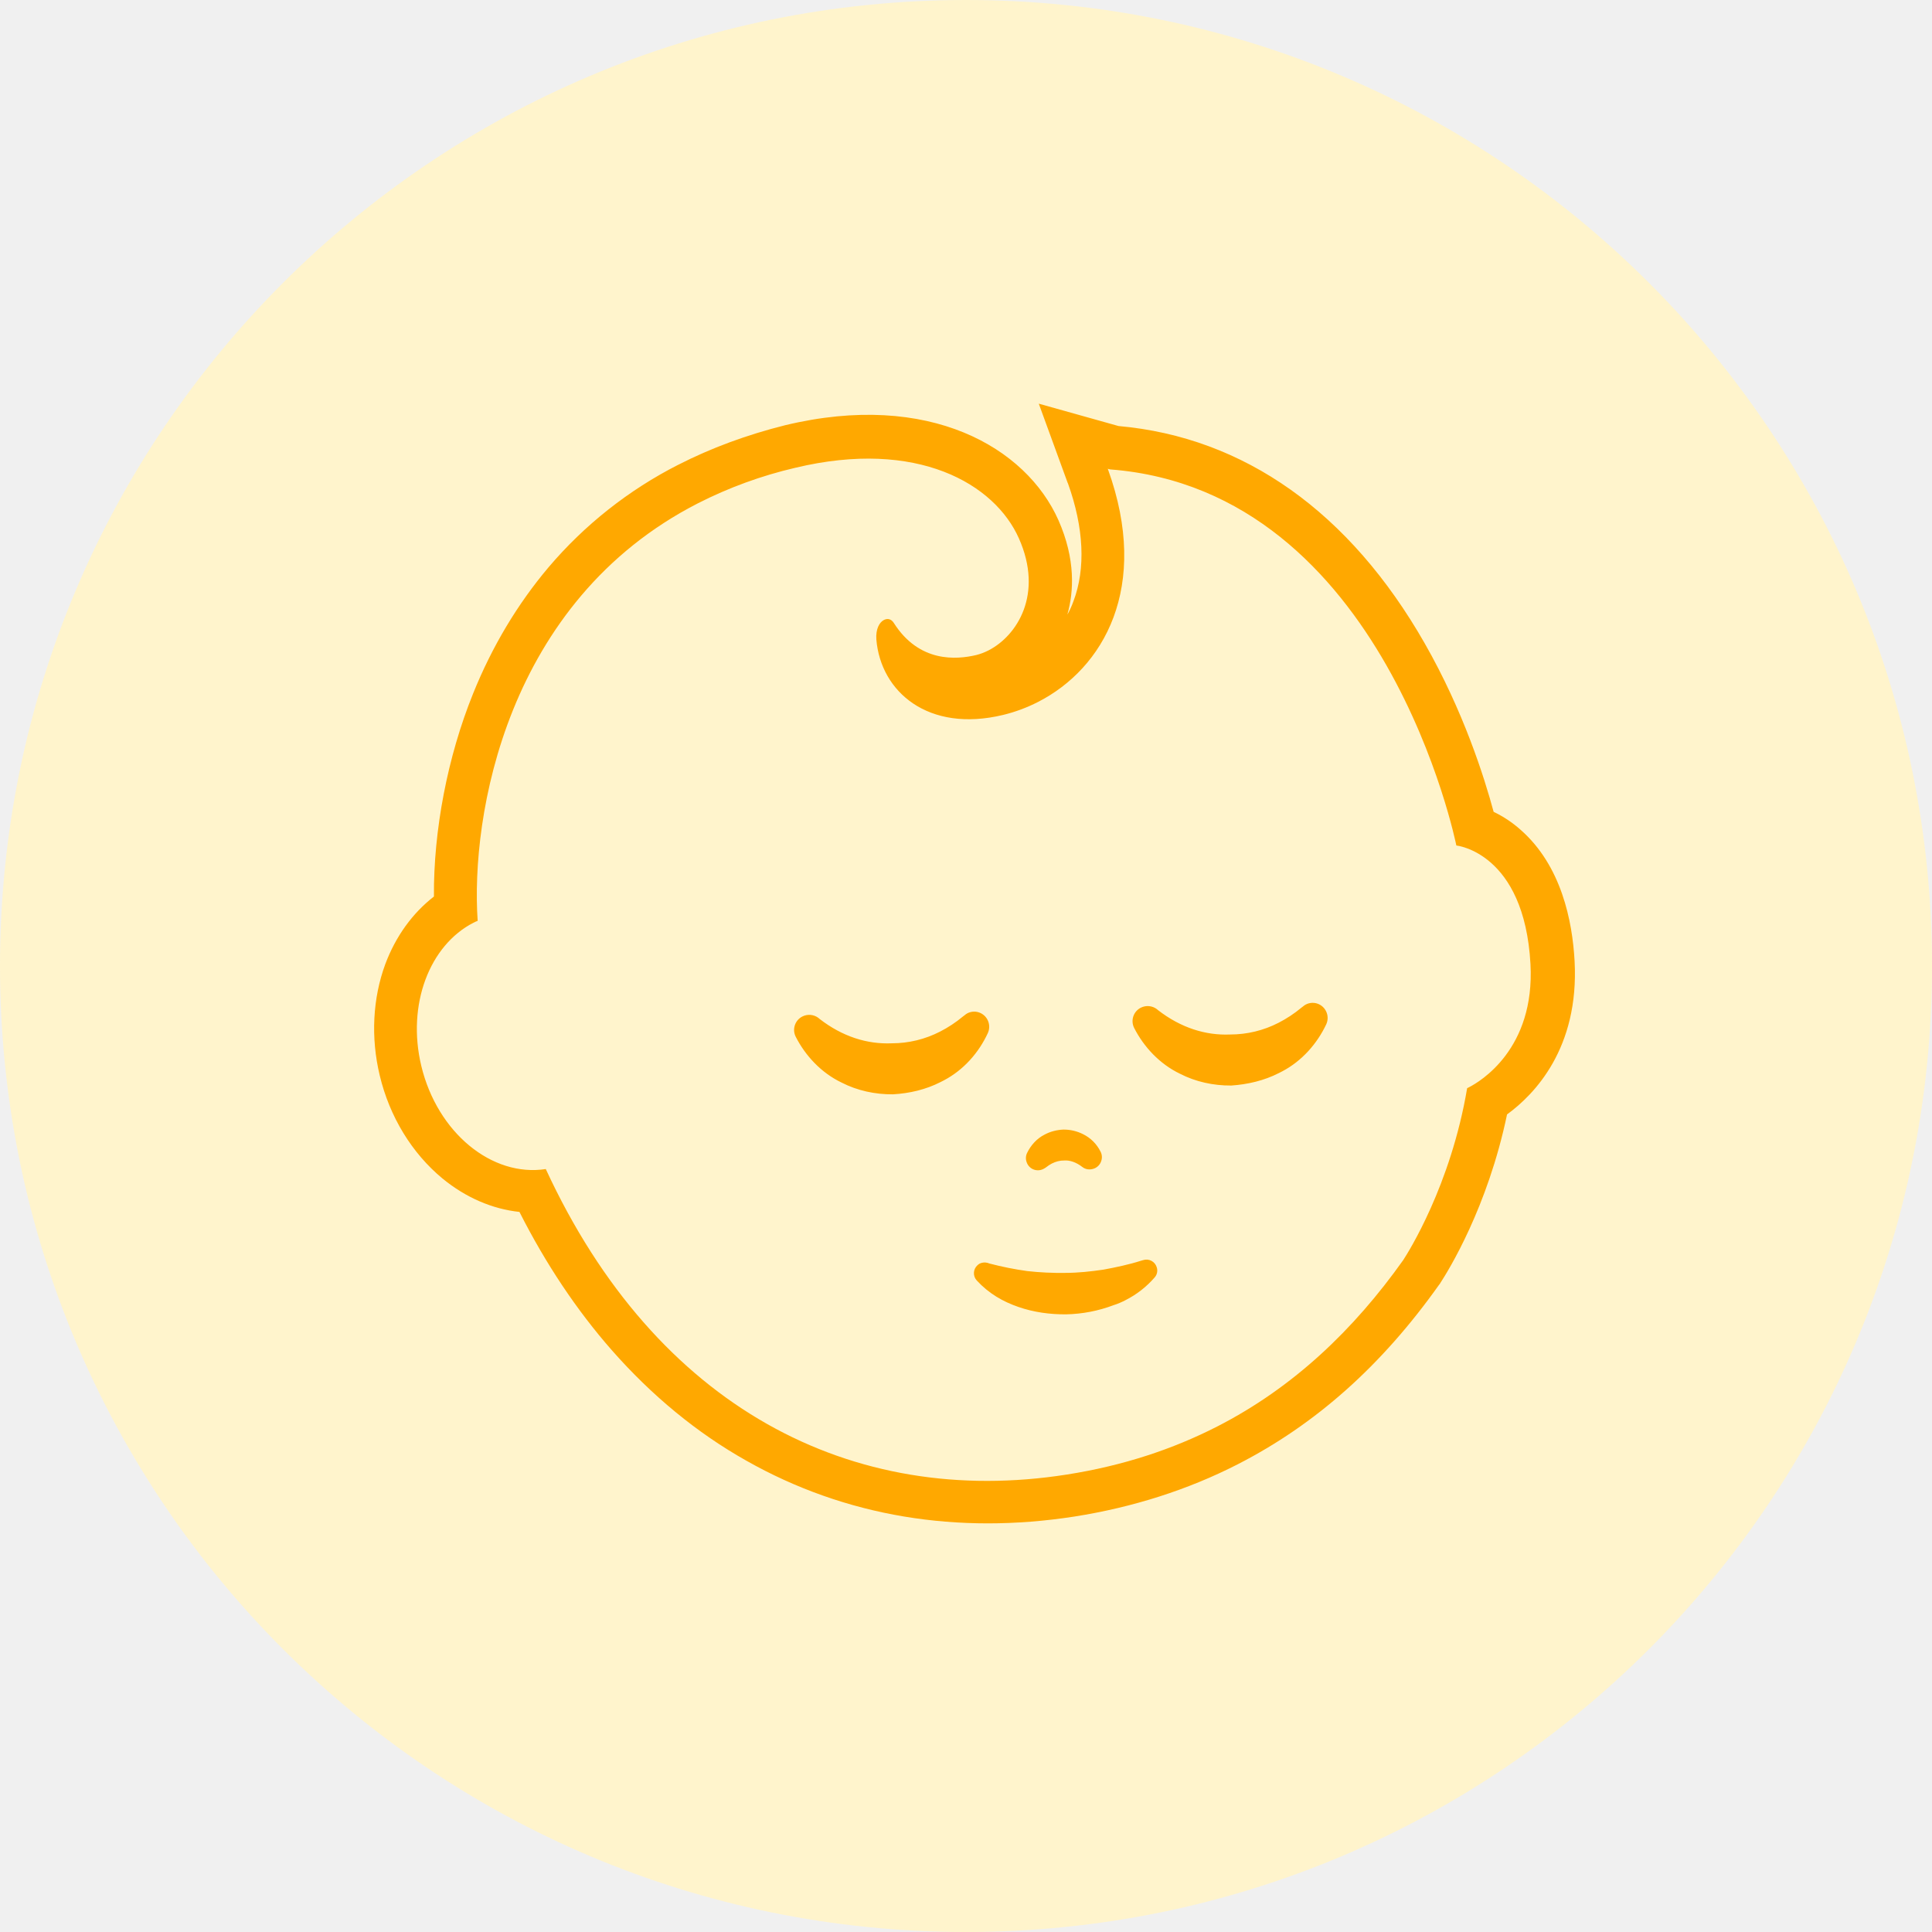
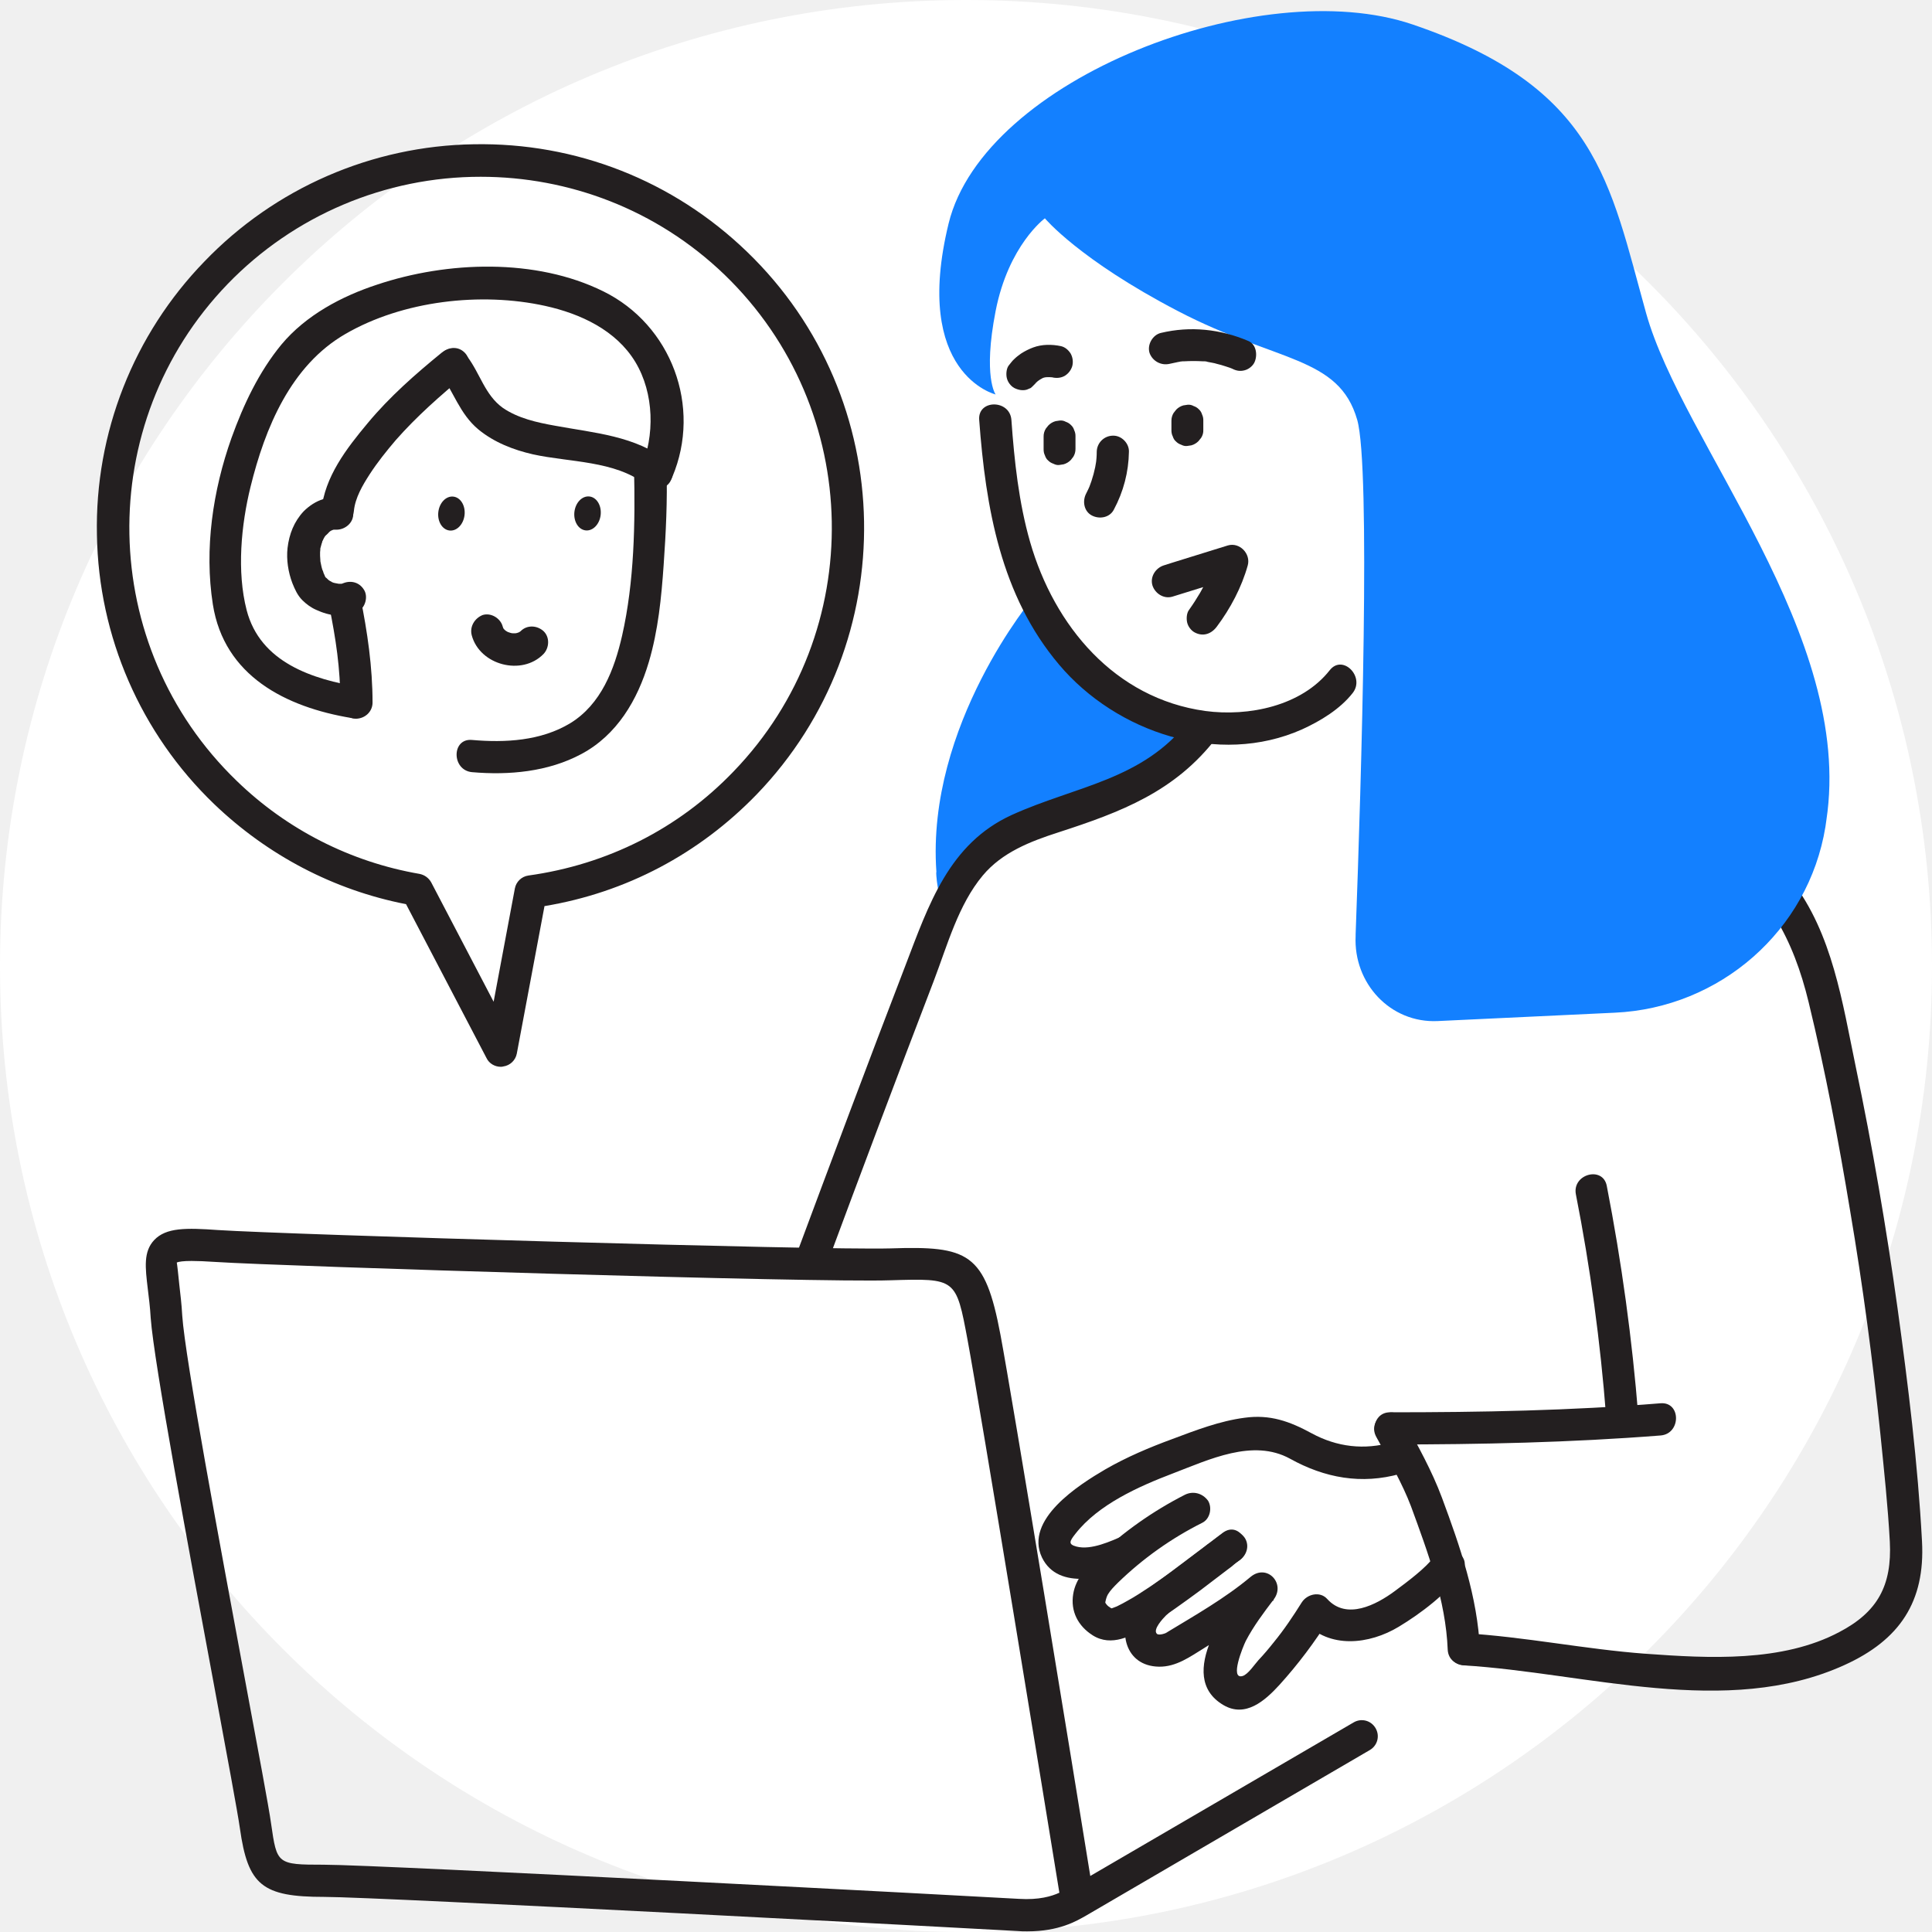
<svg xmlns="http://www.w3.org/2000/svg" width="100" height="100" fill="none">
-   <circle cx="50" cy="50" r="50" fill="#FFF4CC" />
-   <path d="M36.126 26.05a22.161 22.161 0 015.037-1.837c6.32-1.515 10.329.834 11.578 3.659 1.278 2.88-.093 5.033-1.576 5.792-.21.107-.421.187-.632.24-1.021.242-2.96.41-4.275-1.669-.13-.199-.319-.241-.507-.145-.233.119-.43.47-.391 1.01.225 2.706 2.685 4.84 6.564 3.904a8.23 8.23 0 001.806-.672c3.388-1.733 5.818-5.937 3.621-12.034a5.189 5.189 0 00-.017-.033l.129.032C71.708 25.39 75.38 43.763 75.38 43.763s3.517.351 3.837 6.137c.24 4.402-2.613 6.085-3.178 6.374l-.1.05c-.848 5.03-3.052 8.503-3.31 8.9-2.542 3.577-5.656 6.58-9.63 8.613-2.291 1.172-4.87 2.03-7.779 2.485-11.116 1.748-21.262-3.453-26.97-15.812-2.782.431-5.611-1.878-6.443-5.335-.764-3.185.432-6.254 2.7-7.415.067-.034.145-.074.217-.097-.372-5.396 1.461-16.528 11.402-21.613zm12.558 29.957l.166-.085c1.035-.543 1.816-1.445 2.28-2.45a.787.787 0 00-.377-1.037.771.771 0 00-.69.017c-.055.029-.093.063-.143.102l-.06.045c-.393.326-.79.586-1.2.795a5.449 5.449 0 01-2.497.607c-1.284.056-2.567-.35-3.748-1.267l-.05-.044a.79.79 0 00-.836-.076.78.78 0 00-.34 1.054c.498.974 1.312 1.857 2.368 2.364.816.42 1.74.618 2.658.61.856-.047 1.705-.244 2.469-.635zm17.512-.466l.166-.085c1.035-.543 1.816-1.446 2.285-2.44a.787.787 0 00-.376-1.036.771.771 0 00-.69.017c-.055.029-.094.062-.144.102l-.06.045c-.392.326-.79.585-1.2.795a5.448 5.448 0 01-2.496.606c-1.284.057-2.567-.349-3.749-1.266l-.05-.044a.791.791 0 00-.835-.076.78.78 0 00-.34 1.054c.498.974 1.312 1.856 2.368 2.364.815.42 1.74.618 2.658.61.85-.058 1.699-.255 2.463-.646zM54.013 60.5a.73.73 0 00.138-.084 1.78 1.78 0 01.293-.192c.2-.102.421-.16.633-.156.294-.025.635.094.937.33a.583.583 0 00.402.13.677.677 0 00.271-.069.61.61 0 00.314-.37.61.61 0 00-.038-.483 1.989 1.989 0 00-.909-.904 2.212 2.212 0 00-1.014-.235c-.328.014-.65.095-.927.236l-.066.035c-.376.192-.69.534-.887.942a.608.608 0 00-.017.484.608.608 0 00.32.353.62.62 0 00.55-.016zm4.233 6.801a4.943 4.943 0 001.518-1.181.536.536 0 00.107-.53.555.555 0 00-.704-.366l-.122.035c-.588.189-1.293.34-1.931.457-.65.095-1.311.168-1.967.168a15.643 15.643 0 01-1.975-.093 16.874 16.874 0 01-1.944-.388l-.117-.038a.586.586 0 00-.4.037.626.626 0 00-.122.09.555.555 0 00-.032.785c.63.683 1.356 1.094 2.154 1.37.797.276 1.638.39 2.472.383a7.377 7.377 0 002.465-.478c.205-.063.399-.149.598-.25zm-23.14-43.245a21.736 21.736 0 00-6.713 5.306c-1.6 1.894-2.92 4.091-3.905 6.536-1.327 3.276-2.053 7.098-2.028 10.506-1.11.861-1.977 2.059-2.515 3.493-.656 1.774-.76 3.81-.291 5.764.509 2.142 1.671 4.033 3.246 5.336 1.205.99 2.583 1.583 3.986 1.732 1.365 2.695 2.966 5.089 4.776 7.152 2.067 2.35 4.415 4.291 6.98 5.73a24.812 24.812 0 008.151 2.884c2.84.474 5.799.47 8.814.002 3.038-.478 5.882-1.388 8.45-2.702 4.051-2.072 7.466-5.118 10.436-9.304l.027-.028.022-.04c.422-.648 2.46-3.926 3.462-8.74 1.414-1.03 3.739-3.42 3.497-7.933-.113-2.079-.684-4.943-2.792-6.797a5.984 5.984 0 00-1.399-.933c-.484-1.792-1.56-5.207-3.567-8.72-3.876-6.787-9.34-10.669-15.85-11.249l-4.126-1.157 1.494 4.095.017.034c.822 2.289.925 4.4.284 6.097-.087.24-.19.475-.316.693.334-1.177.435-2.863-.462-4.89-1.663-3.743-6.673-6.711-14.147-4.913-1.98.496-3.837 1.18-5.53 2.047z" fill="#FFA800" />
+   <path d="M50 100c27.614 0 50-22.386 50-50S77.614 0 50 0 0 22.386 0 50s22.386 50 50 50z" fill="#fff" />
+   <path d="M78.7 34.683c1.7 4.667 6.317 6.584 10.033 9.4 2.734 2.067 4.084 4.5 4.884 7.8.866 3.567 1.55 7.184 2.15 10.817.65 3.833 1.166 7.7 1.566 11.567.184 1.833.384 3.683.484 5.533.116 2.267-.634 3.633-2.6 4.667C92.25 86.05 88.433 85.833 85.2 85.6c-3.167-.233-6.267-.883-9.433-1.067-1.067-.066-1.067 1.6 0 1.667 6.333.383 13.616 2.75 19.7-.017 2.866-1.3 4.183-3.283 4.016-6.4-.216-4.033-.716-8.066-1.266-12.066-.584-4.2-1.3-8.367-2.167-12.517-.683-3.283-1.2-6.883-3.317-9.617C89.3 41.15 82.333 39.75 80.3 34.217c-.35-.967-1.967-.534-1.6.466z" fill="#231F20" />
+   <path d="M49.1 11.567c1.833-7.5 16.133-12.983 24.017-10.3C82.683 4.517 83.317 9.45 85.2 16.2c1.883 6.75 10.783 16.667 9.333 26.25l-.05.35c-.883 5.384-5.466 9.367-10.9 9.617l-9.166.433c-2.45.117-4.367-1.95-4.25-4.4v-.083c.3-8.117.783-24.167.083-26.633-.95-3.317-4.167-2.967-9.283-5.634-5.117-2.667-6.884-4.8-6.884-4.8s-1.883 1.383-2.55 4.8c-.666 3.417 0 4.317 0 4.317s-4.333-1.05-2.433-8.85z" fill="#1380FF" />
+   <path d="M48.467 45.35c.05.633.2 1.25.4 1.85.133-.2.266-.383.4-.583.366-.584.733-1.167 1.183-1.683.233-.267.467-.517.733-.75.3-.25.634-.45.967-.65.733-.467 1.517-.85 2.317-1.217 1.6-.733 3.266-1.317 4.9-2 .683-.284 1.35-.6 1.966-.983l.084-1.884s-3.534-.917-5.184-2.55c-2.733-2.7-2.733-4-2.733-4s-5.567 6.617-5.033 14.217c-.017.083 0 .166 0 .233z" fill="#1380FF" />
+   <path d="M50.683 21.733c.334 4.534 1.117 9.1 4.134 12.667 2.966 3.517 8.25 5.283 12.583 3.35.95-.433 1.967-1.05 2.617-1.883.65-.834-.517-2.017-1.184-1.184-1.466 1.867-4.216 2.417-6.45 2.117-4.683-.65-7.816-4.4-9.066-8.75-.584-2.033-.817-4.2-.967-6.317-.083-1.066-1.75-1.066-1.667 0z" fill="#231F20" />
+   <path d="M62.983 32.433c.7-.933 1.284-2.033 1.6-3.167.167-.6-.416-1.216-1.033-1.033l-2.9.9c-.133.05-.283.083-.417.133-.416.134-.716.584-.583 1.034.133.416.583.716 1.033.583l2.9-.9c.134-.05.284-.083.417-.133l-1.033-1.034c-.05.184-.117.367-.184.55-.016.05-.033.084-.05.134-.05.15.05-.117 0-.017-.033.1-.083.183-.133.283-.15.317-.317.617-.483.917a11.96 11.96 0 01-.584.9c-.116.167-.133.45-.083.65s.2.4.383.5c.434.233.867.083 1.15-.3zm-9.816 67.534c-.167 0-.334 0-.5-.017-1.667-.1-33.1-1.767-35.884-1.767-3.216 0-3.95-.6-4.366-3.55-.117-.833-.684-3.866-1.334-7.383C9.767 80.183 7.967 70.517 7.8 68.217c-.033-.584-.1-1.084-.15-1.5-.133-1.117-.233-1.933.333-2.534.617-.65 1.65-.633 3.3-.516 3.584.233 31.1 1.05 34.8.95 4.034-.133 4.9.216 5.7 4.466.617 3.284 3.834 22.934 4.65 28.017l13.634-7.95c.4-.233.9-.1 1.133.3.233.4.1.9-.3 1.133L56.217 99.15c-.5.283-1.384.817-3.05.817zm-43.25-34.7c-.417 0-.667.033-.767.083.017.067.083.65.133 1.167.05.45.117.967.15 1.583.15 2.217 1.95 11.834 3.25 18.85.684 3.683 1.234 6.6 1.35 7.45.3 2.084.3 2.117 2.717 2.117 2.933 0 34.3 1.666 35.983 1.767 1.05.066 1.7-.134 2.1-.317-.616-3.8-4.116-25.2-4.75-28.6-.6-3.217-.6-3.2-4-3.1-3.716.133-31.366-.717-34.95-.95-.483-.033-.9-.05-1.216-.05z" fill="#231F20" />
+   <path d="M61.533 37.3c-2.366 3.083-5.866 3.383-9.166 4.883-3.25 1.484-4.3 4.65-5.5 7.784-1.95 5.066-3.85 10.15-5.75 15.25-.367 1 1.233 1.433 1.6.45 1.85-4.984 3.716-9.95 5.616-14.9.7-1.834 1.267-3.934 2.534-5.45 1-1.2 2.466-1.767 3.916-2.234 3.234-1.05 6.034-2.1 8.184-4.9.666-.9-.784-1.733-1.434-.883zM25.917 55.217c-.3 0-.6-.167-.734-.45L21.017 46.8c-3.75-.733-7.167-2.533-9.934-5.183a19.758 19.758 0 01-6.066-13.934 19.727 19.727 0 015.566-14.15 19.758 19.758 0 0113.934-6.066c5.3-.1 10.333 1.883 14.15 5.566 7.883 7.6 8.1 20.2.5 28.084C36.183 44.2 32.4 46.2 28.183 46.9l-1.433 7.633a.832.832 0 01-.7.667.414.414 0 01-.133.017zM24.883 9.15a18.2 18.2 0 00-13.1 5.55c-6.966 7.216-6.75 18.75.467 25.716a17.98 17.98 0 009.467 4.817c.25.05.466.2.6.434l3.233 6.183 1.1-5.867a.832.832 0 01.7-.666c4.083-.567 7.767-2.417 10.617-5.384 6.966-7.216 6.75-18.75-.467-25.716-3.517-3.384-8.067-5.067-12.617-5.067z" fill="#231F20" />
+   <path d="M24.045 26.658c.055-.485-.205-.912-.58-.954-.375-.042-.723.316-.778.801-.055.485.205.912.58.954.375.043.723-.316.778-.8zm7.045-.006c.054-.485-.205-.912-.58-.954-.376-.043-.724.316-.779.8-.054.486.205.913.58.955.375.043.724-.316.779-.8z" fill="#231F20" />
+   <path d="M32.817 24.217c.066 2.85.016 5.9-.617 8.683-.4 1.75-1.083 3.55-2.683 4.533-1.517.917-3.367 1.017-5.084.867-1.066-.1-1.066 1.567 0 1.667 1.917.166 3.934-.017 5.65-.934 1.85-.983 2.917-2.8 3.5-4.766.484-1.634.65-3.334.767-5.017.117-1.667.2-3.35.15-5.033-.05-1.084-1.717-1.084-1.683 0z" fill="#231F20" />
+   <path d="M24.417 32.883c.416 1.55 2.6 2.117 3.716.967.3-.317.334-.867 0-1.183-.333-.3-.85-.334-1.183 0-.033.033-.083.066-.117.1.05-.05.117-.084.167-.134a.845.845 0 01-.267.15c.067-.033.134-.05.2-.083-.116.05-.233.083-.35.1.067-.017.15-.017.217-.033a1.472 1.472 0 01-.383 0c.066.016.15.016.216.033-.15-.017-.3-.067-.433-.117.067.034.133.05.2.084a1.36 1.36 0 01-.333-.2c.05.05.116.083.166.133a1.541 1.541 0 01-.233-.233c.05.05.083.116.133.166a.844.844 0 01-.15-.266c.034.066.05.133.084.2l-.05-.15c-.117-.417-.6-.717-1.034-.584-.416.167-.683.6-.566 1.05zm-6.984-7.133c-.233.016-.483.016-.7.083-.383.117-.733.35-1.016.633-.5.534-.75 1.184-.834 1.9-.066.6.034 1.25.25 1.817.134.333.267.633.517.883.2.2.45.384.717.5.683.317 1.466.434 2.166.084.384-.2.534-.784.3-1.134-.25-.4-.716-.5-1.133-.3-.133.067.2-.083-.017 0-.15.05.2 0 .034 0h-.2c-.167 0 .183.05.016 0-.05-.016-.366-.05-.366-.1.1.05.133.05.066.034-.033-.017-.05-.017-.066-.034-.067-.033-.134-.066-.184-.116-.016-.017-.033-.017-.05-.034-.066-.05-.05-.033.05.034 0 0-.116-.117-.133-.117-.15-.133.067.133 0 0-.017-.033-.05-.083-.067-.117.1.184-.016-.066-.033-.1a.816.816 0 00-.067-.183c-.05-.15-.066-.283-.1-.433-.033-.184 0 .15 0-.034 0-.083-.016-.166-.016-.25v-.183c0-.033.033-.267 0-.133-.017.133.016-.1.033-.134.017-.066.033-.116.05-.183a.31.31 0 00.033-.117.548.548 0 00-.016.034s.083-.15.083-.167a.838.838 0 01.133-.2c-.1.1-.033.05.034-.017l.116-.116c-.033.033-.033.016.034-.034.033-.033.083-.05.116-.066-.1.033-.116.05-.05.016.034-.016.05-.016.084-.033.233-.067-.1-.017.016-.017h.217c.433-.016.85-.366.833-.833-.033-.433-.383-.867-.85-.833zm5.317-6.467c.733.983 1.033 2.133 2.017 2.95.816.667 1.8 1.05 2.816 1.283 1.884.417 4.234.317 5.817 1.55.35.284.833.35 1.183 0 .284-.283.35-.9 0-1.183-1.716-1.333-3.8-1.467-5.866-1.85-.934-.167-1.9-.383-2.684-.917-.933-.666-1.183-1.783-1.85-2.666-.266-.367-.716-.55-1.133-.3-.367.2-.567.766-.3 1.133z" fill="#231F20" />
+   <path d="M34.8 24.683c1.533-3.633-.05-7.867-3.567-9.6-3.5-1.733-8.083-1.567-11.716-.35-1.834.6-3.684 1.583-4.95 3.1-1.167 1.417-1.967 3.117-2.584 4.833-.966 2.717-1.416 5.75-.966 8.617.583 3.7 3.766 5.317 7.183 5.883 1.05.167 1.5-1.433.45-1.6-2.483-.4-5.183-1.283-5.883-3.983-.517-2-.284-4.417.2-6.383.75-3.05 2.083-6.284 4.916-7.917 2.967-1.717 7-2.183 10.334-1.45 1.816.4 3.666 1.25 4.666 2.9.984 1.633 1.017 3.817.284 5.55-.4.95 1.216 1.367 1.633.4z" fill="#231F20" />
+   <path d="M17.033 31.333c.35 1.733.584 3.25.584 5.033 0 .434.383.85.833.834.45-.017.833-.367.833-.834 0-1.833-.266-3.666-.633-5.466-.083-.434-.617-.717-1.033-.584-.467.134-.684.55-.584 1.017zm1.284-4.883c.066-.683.45-1.333.816-1.9.4-.617.867-1.2 1.35-1.767 1.084-1.233 2.317-2.316 3.567-3.35.35-.283.3-.883 0-1.183-.35-.35-.833-.283-1.183 0-1.367 1.117-2.7 2.284-3.834 3.65-1.1 1.317-2.233 2.783-2.4 4.533-.05.45.417.834.834.834.5.017.8-.367.85-.817zm37.35-3.217v-.65a.676.676 0 00-.067-.316.56.56 0 00-.167-.267.652.652 0 00-.266-.167.522.522 0 00-.317-.066c-.067.016-.15.016-.217.033a.826.826 0 00-.366.216c-.05.05-.084.117-.134.167a.752.752 0 00-.116.417v.65c0 .116.016.216.066.317.034.1.084.2.167.266a.654.654 0 00.267.167c.1.05.2.083.316.067.067-.017.15-.017.217-.034a.827.827 0 00.367-.216c.05-.05.083-.117.133-.167a.753.753 0 00.117-.417zm6.616-.983v-.483a.676.676 0 00-.066-.317.561.561 0 00-.167-.267.652.652 0 00-.267-.166.52.52 0 00-.316-.067c-.067.017-.15.017-.217.033a.828.828 0 00-.367.217c-.05.05-.083.117-.133.167a.752.752 0 00-.117.416v.484c0 .116.017.216.067.316.033.1.083.2.167.267a.653.653 0 00.266.167c.1.05.2.083.317.066.067-.016.15-.016.217-.033a.827.827 0 00.366-.217c.05-.05.084-.116.134-.166a.682.682 0 00.116-.417zm-8.65-2.467l.017-.016c-.05.05-.083.116-.133.166.083-.1.183-.2.283-.283-.05.033-.1.083-.167.133.134-.1.267-.183.4-.25-.066.034-.133.05-.2.084.15-.067.3-.1.45-.117-.066.017-.15.017-.216.033.15-.016.3-.016.466 0-.066-.016-.15-.016-.216-.033.05 0 .1.017.15.033.216.05.45.034.65-.083a.89.89 0 00.383-.5.886.886 0 00-.083-.65c-.117-.183-.284-.333-.5-.383-.467-.1-.984-.1-1.434.066a3.207 3.207 0 00-.633.317c-.117.083-.25.183-.35.283-.117.1-.2.234-.3.35-.117.167-.133.467-.083.65.05.2.2.4.383.5.2.1.433.15.65.084.067-.034.133-.05.2-.084.1-.083.2-.183.283-.3zm6.9-.95c.15-.033.317-.066.467-.1.1-.017.083-.017-.017 0 .034 0 .067 0 .1-.017.084-.016.167-.016.234-.016.3-.017.616-.017.916 0 .084 0 .167 0 .234.017-.2-.05.016 0 .05.016.15.034.316.05.466.1.15.034.317.084.467.134.067.016.133.05.2.066.033.017.317.117.117.05.216.1.4.15.65.084.2-.05.4-.2.5-.384.183-.35.133-.95-.3-1.133-1.45-.617-3-.784-4.534-.417-.416.1-.716.6-.583 1.034a.887.887 0 001.033.566zm-3.766 4.55c0 .217-.017.434-.05.65.016-.066.016-.15.033-.216-.067.483-.2.966-.383 1.433.033-.067.05-.133.083-.2a6.69 6.69 0 01-.233.5c-.2.383-.117.917.3 1.133.383.2.916.117 1.133-.3.5-.933.767-1.95.783-3 .017-.433-.383-.85-.833-.833a.847.847 0 00-.833.833zm15.3 51.267c-1.45.417-2.867.25-4.184-.467-1.133-.616-2.15-.983-3.466-.8-1.284.167-2.534.65-3.734 1.1-1.183.434-2.366.934-3.466 1.567-1.367.8-4.217 2.6-3.284 4.567.85 1.75 3.334 1.033 4.684.466.966-.416.55-2.016-.45-1.6-.667.284-1.684.767-2.45.567-.434-.117-.367-.266-.05-.666 1.183-1.517 3.283-2.45 5.033-3.117 1.883-.717 4.15-1.817 6.067-.767 1.8 1 3.7 1.35 5.716.784 1.067-.334.617-1.934-.416-1.634z" fill="#231F20" />
+   <path d="M61.333 77.367a19.412 19.412 0 00-4.516 3.183c-.567.55-1.134 1.15-1.267 1.95-.15.9.25 1.667 1.017 2.15.966.6 2 .033 2.866-.483.95-.567 1.834-1.217 2.717-1.867.467-.35.933-.717 1.4-1.067.05-.033.083-.066.133-.1-.183.15-.033.034 0 0 .067-.05.134-.1.2-.166.084-.067.167-.134.267-.2.367-.25.533-.734.3-1.134-.217-.366-.767-.55-1.133-.3-.167.117-.334.25-.484.367a3.86 3.86 0 01-.316.233c-.034.017-.067.05-.084.067-.15.117.1-.083 0 0-.166.133-.333.267-.5.383-.783.6-1.583 1.2-2.416 1.75-.384.25-.75.5-1.15.717-.167.1-.334.183-.5.267l-.1.05c-.167.083.133-.05.033-.017-.067.033-.15.05-.217.083-.083.034-.283.034.017.017h-.067c-.016.017.067.033 0 0-.116-.067.084.05-.033-.017-.017-.016-.167-.116-.1-.066a.669.669 0 01-.217-.267c.05.1 0 .183.034 0 .033-.15.066-.267.133-.383.133-.217.317-.4.517-.6a17.602 17.602 0 014.366-3.1c.4-.2.517-.767.3-1.134-.3-.416-.8-.516-1.2-.316z" fill="#231F20" />
+   <path d="M63.3 79.333c-.9.684-1.8 1.35-2.7 2.034-.7.533-1.5 1-1.983 1.766-.784 1.267-.4 3.1 1.366 3.134.9.016 1.617-.517 2.35-.967 1.234-.767 2.467-1.55 3.6-2.483l-1.183-1.184c-1.117 1.434-3.967 5.117-1.433 6.617 1.15.683 2.166-.233 2.9-1.033a23.957 23.957 0 002.6-3.45c-.434.05-.867.116-1.317.166 1.3 1.434 3.383 1.184 4.9.267 1.133-.683 2.483-1.7 3.267-2.8.616-.883-.817-1.717-1.434-.833-.416.583-1.383 1.3-2.033 1.783-.967.717-2.5 1.517-3.5.417-.367-.417-1.033-.267-1.317.166-.45.717-.916 1.417-1.45 2.067-.25.317-.516.633-.8.933-.183.2-.533.734-.816.817-.684.2.016-1.517.166-1.817.4-.766.917-1.45 1.434-2.133.65-.833-.334-1.883-1.184-1.183-1.333 1.116-2.866 1.983-4.35 2.883-.083.05-.2.083.084-.017-.117.05-.467.184-.584.084-.233-.217.317-.8.467-.95 1.117-1.067 2.55-1.917 3.783-2.85.85-.634.034-2.084-.833-1.434z" fill="#231F20" />
+   <path d="M71.233 74.367c.634 1.166 1.367 2.45 1.8 3.6.867 2.366 1.8 4.866 1.9 7.416.05 1.067 1.717 1.067 1.667 0-.117-2.716-1.033-5.35-1.967-7.867-.516-1.383-1.25-2.7-1.966-4-.5-.933-1.95-.1-1.434.85z" fill="#231F20" />
+   <path d="M71.95 74.766c4.667 0 9.35-.1 14-.466 1.067-.084 1.067-1.75 0-1.667-4.65.383-9.333.467-14 .467-1.067 0-1.067 1.666 0 1.666z" fill="#231F20" />
+   <path d="M81.567 61.817c.75 3.8 1.266 7.633 1.566 11.5.084 1.067 1.75 1.067 1.667 0-.317-4-.867-8-1.633-11.933-.2-1.05-1.8-.617-1.6.433z" fill="#231F20" />
</svg>
